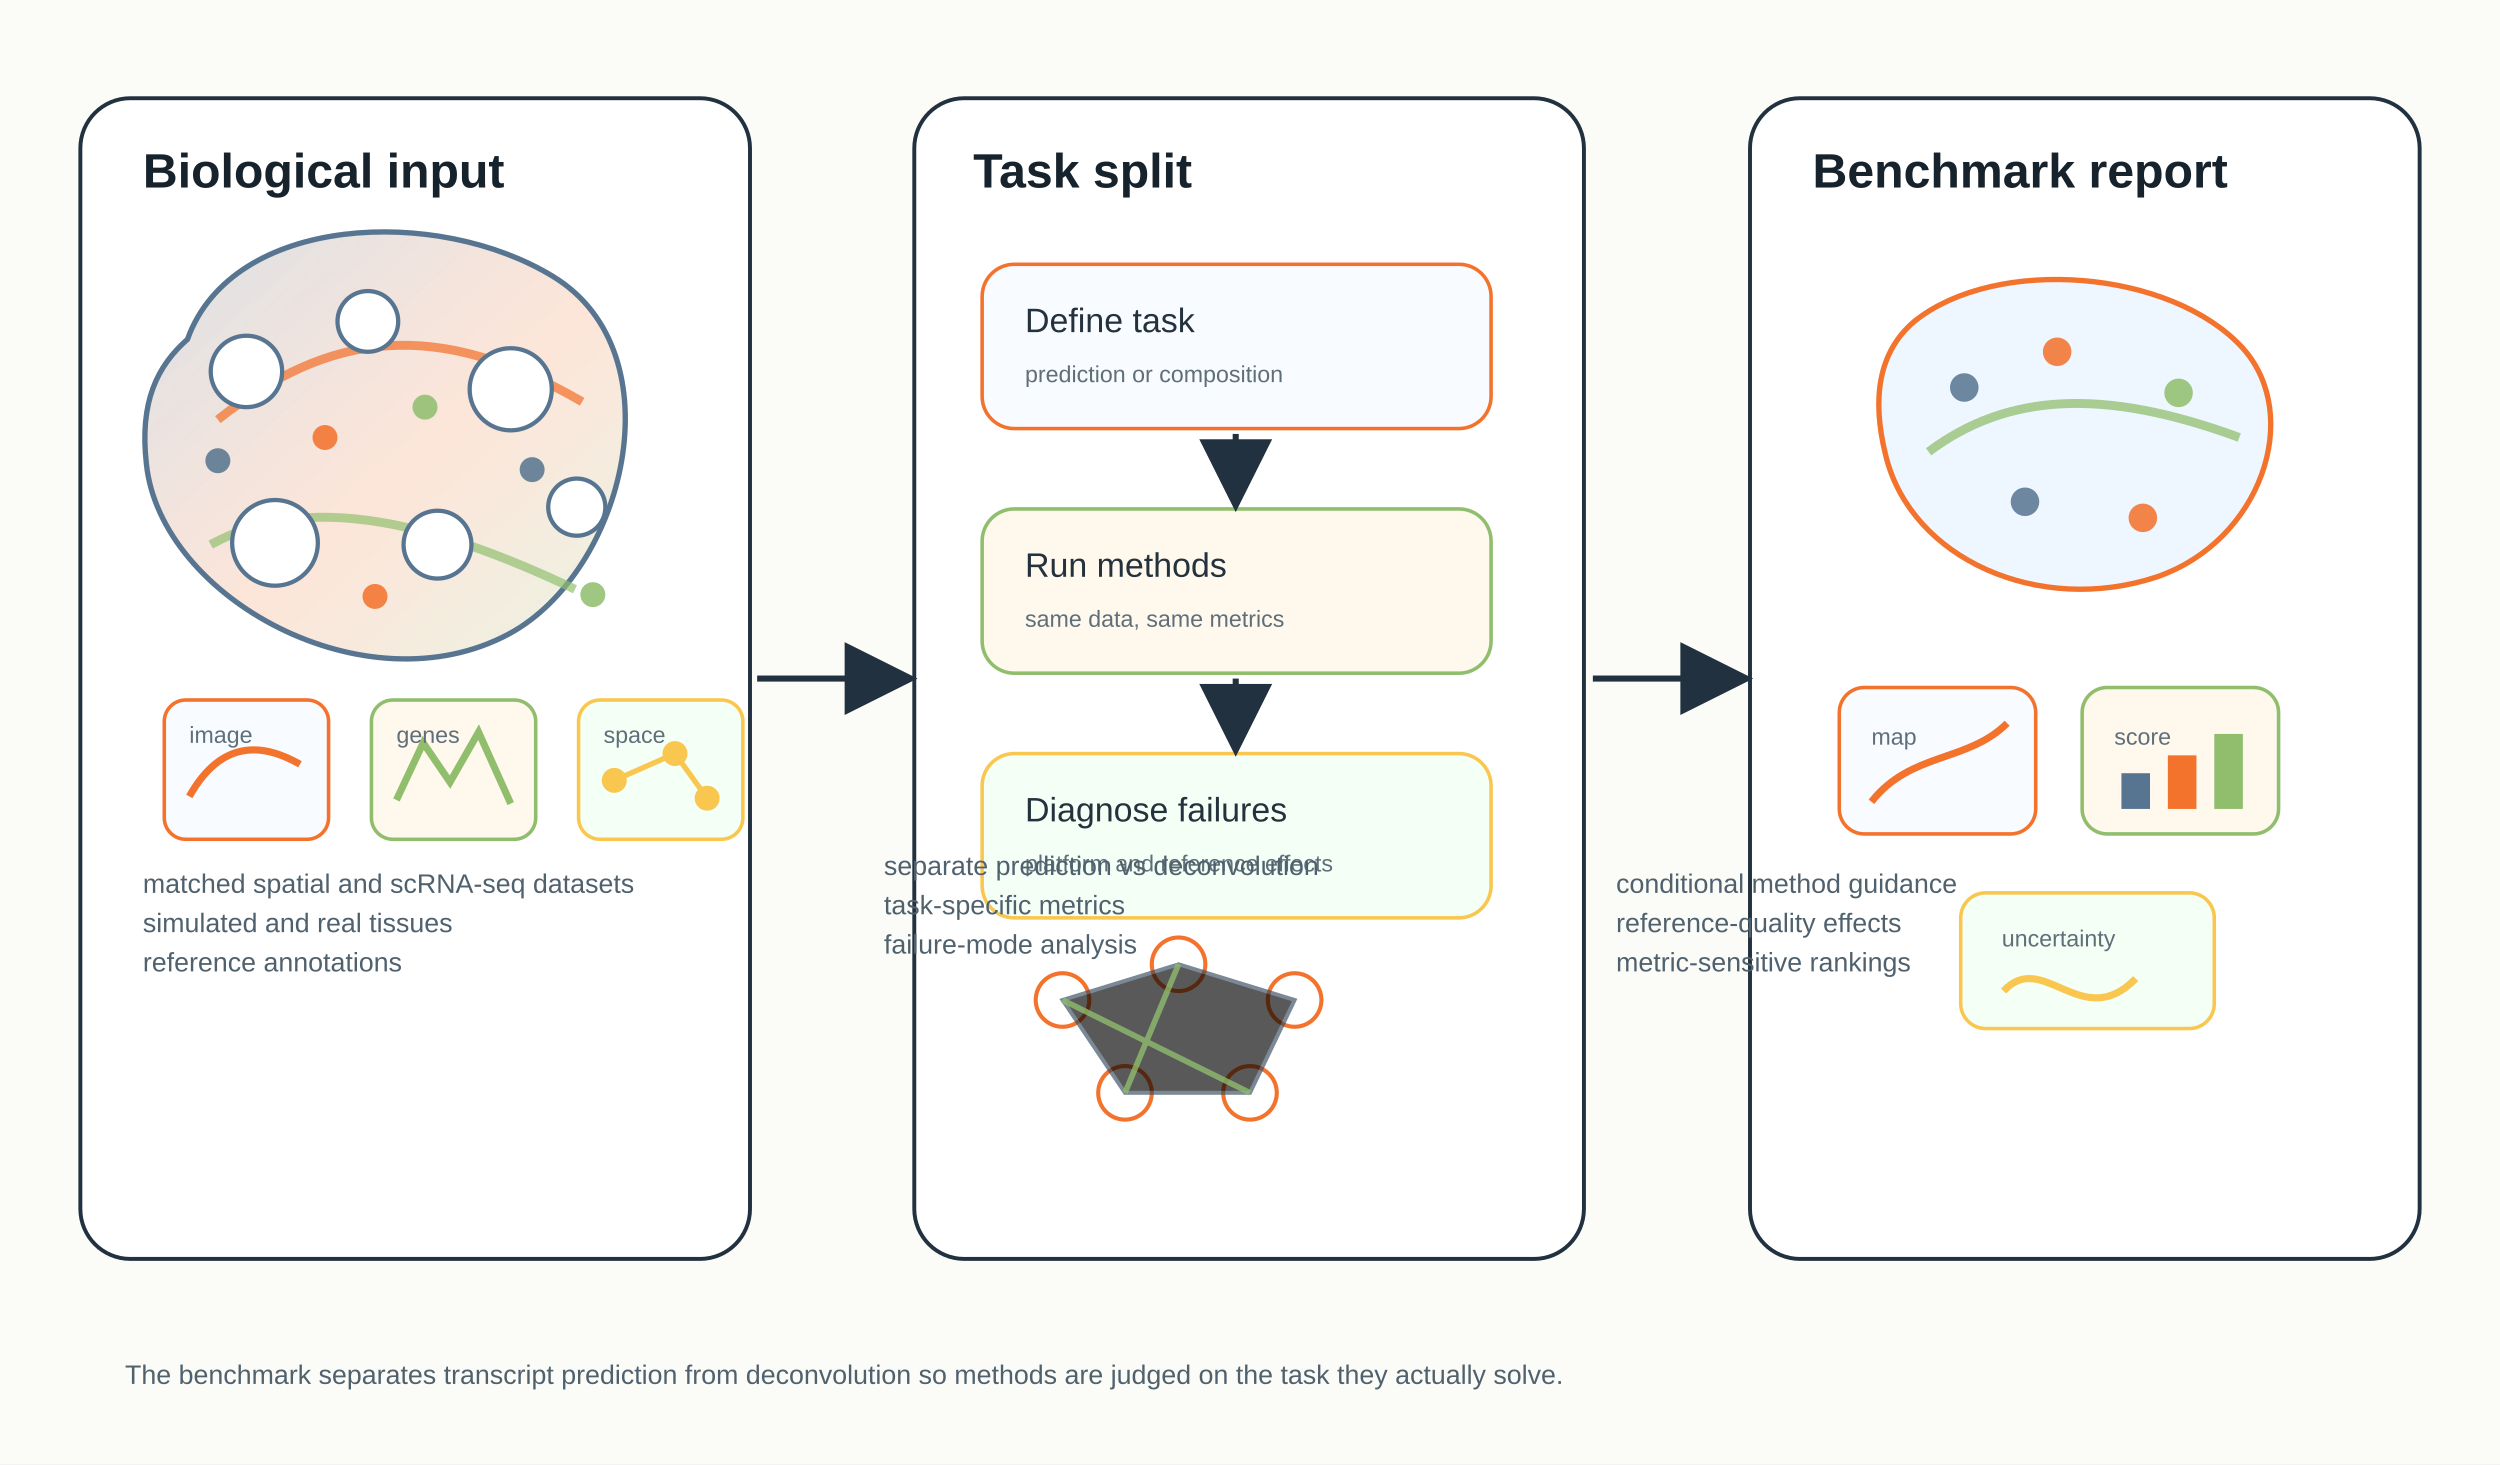
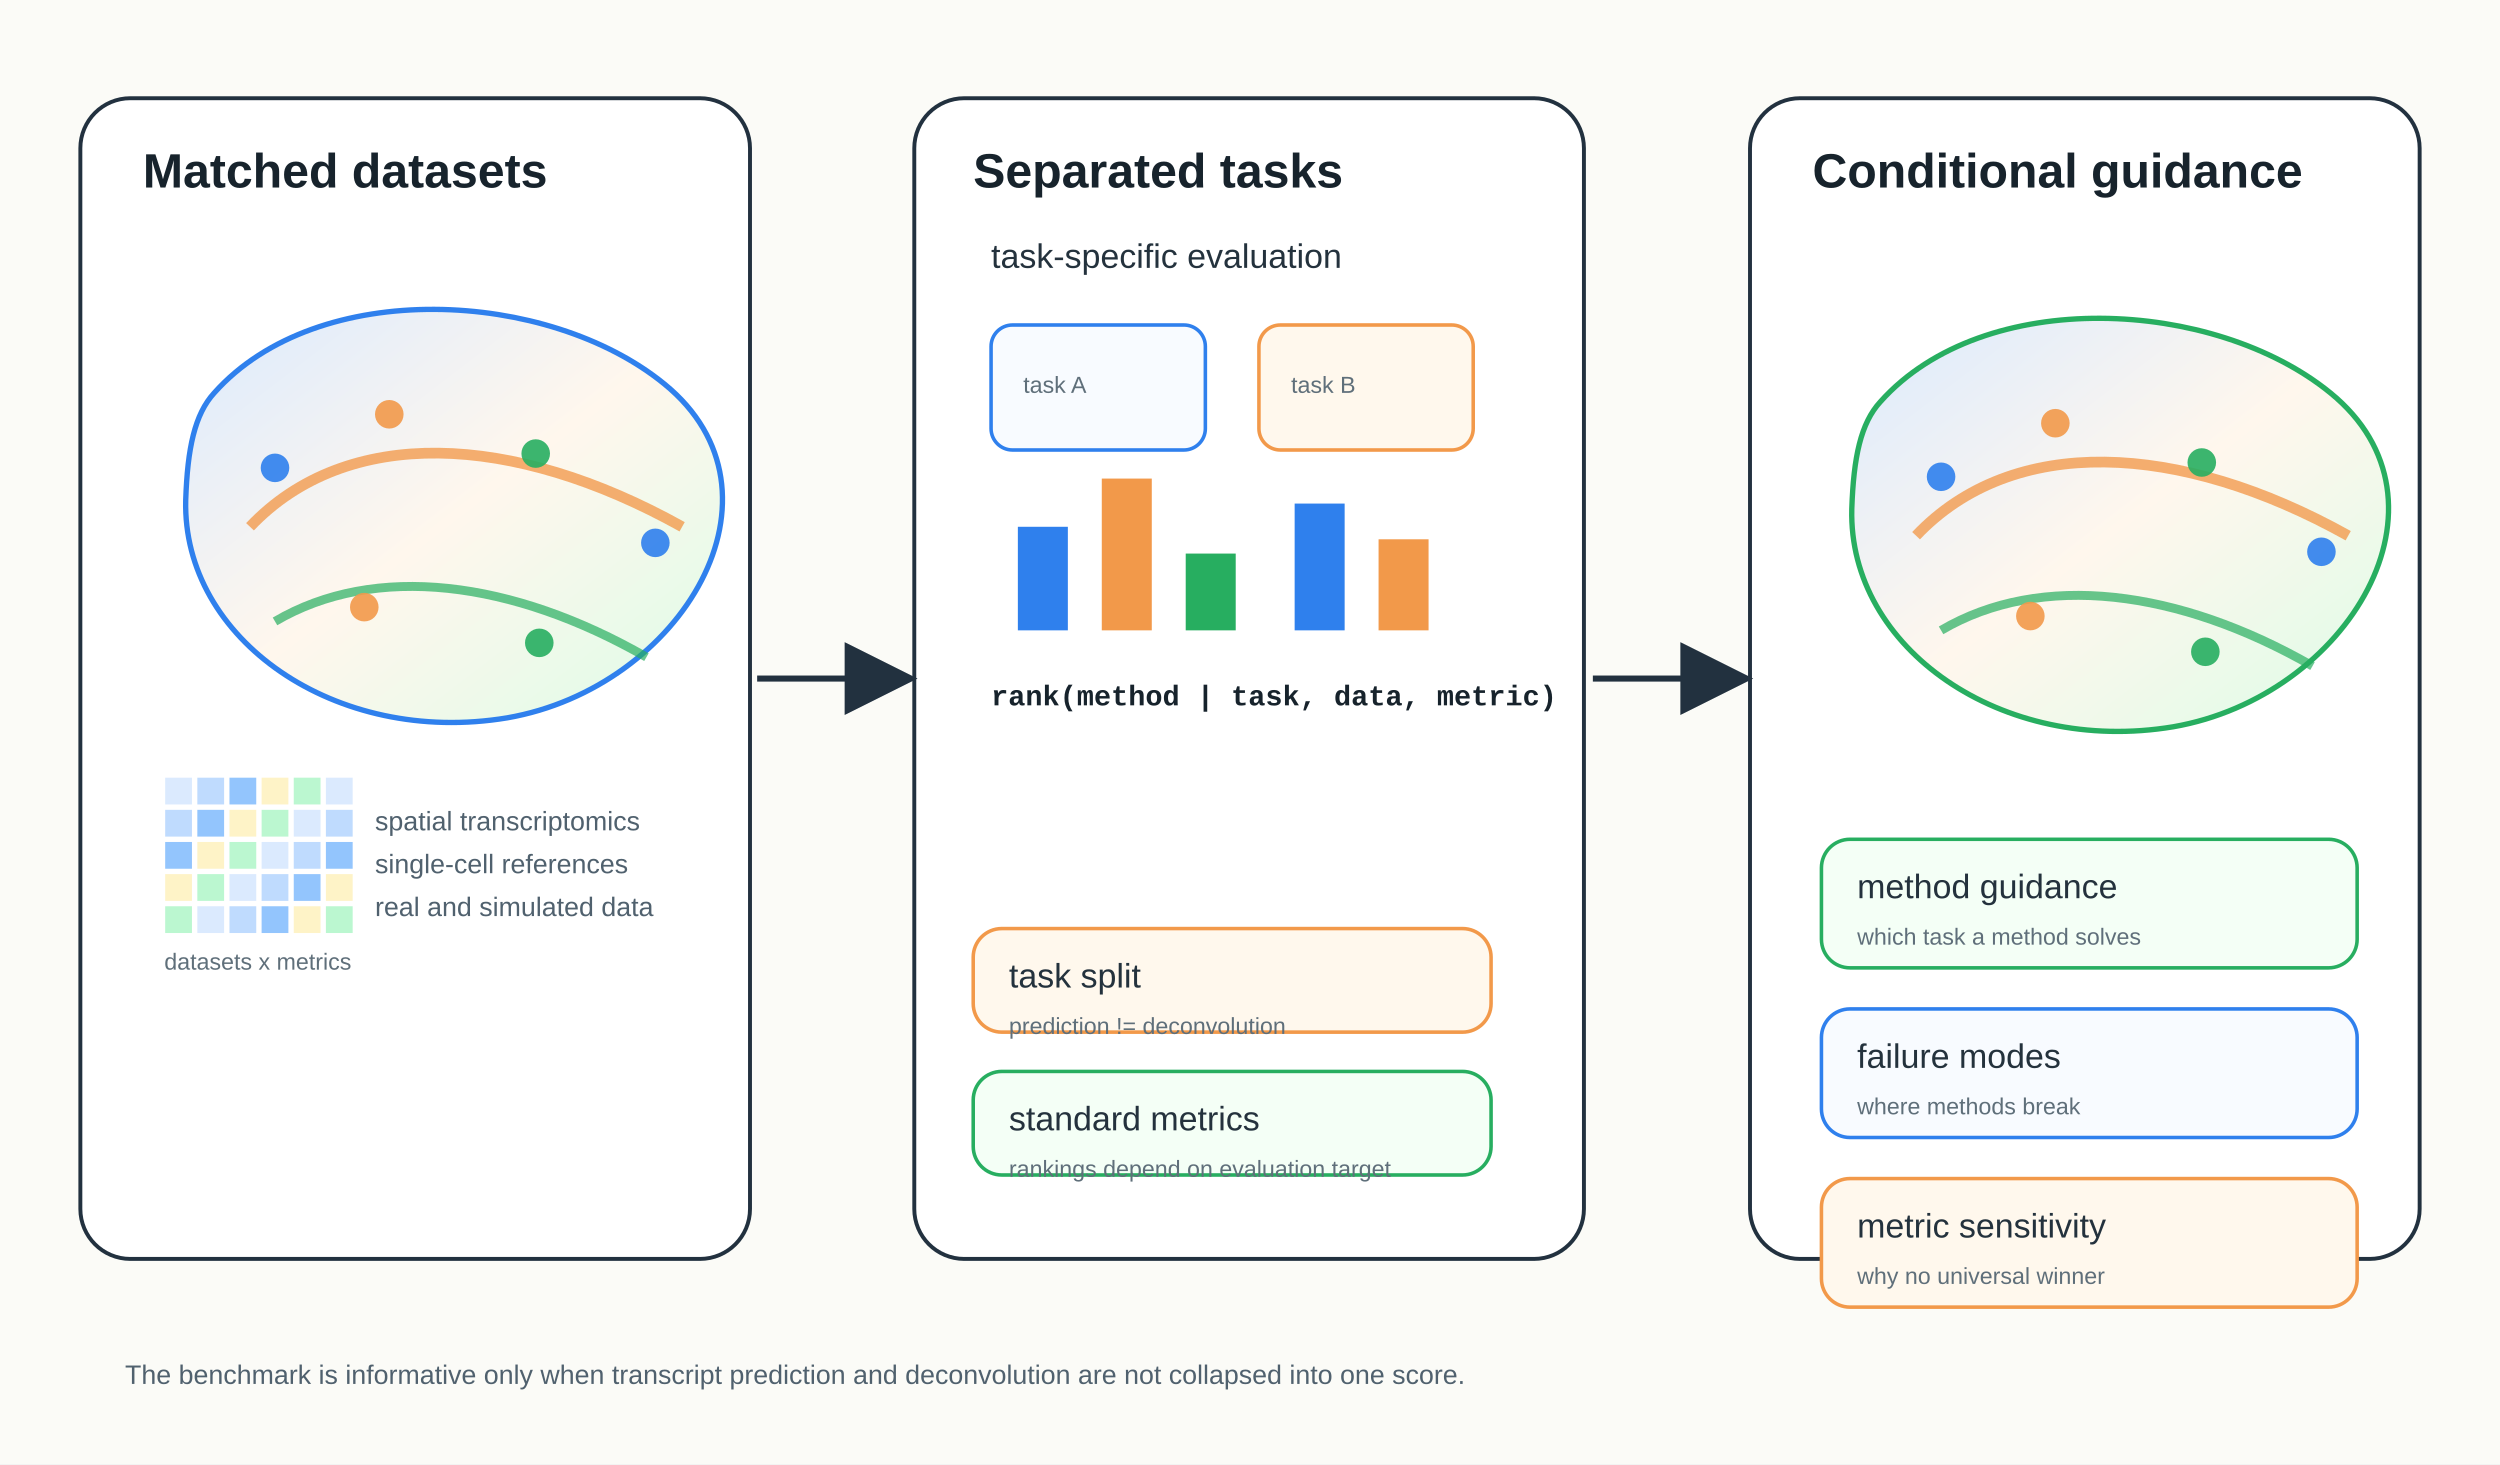
<svg xmlns="http://www.w3.org/2000/svg" width="1400" height="820" viewBox="0 0 1400 820" role="img" aria-labelledby="title desc">
  <defs>
-     <linearGradient id="tissueGrad" x1="0" x2="1" y1="0" y2="1">
-       <stop offset="0" stop-color="#577590" stop-opacity="0.22" />
-       <stop offset="0.55" stop-color="#f3722c" stop-opacity="0.18" />
-       <stop offset="1" stop-color="#90be6d" stop-opacity="0.18" />
-     </linearGradient>
-     <linearGradient id="latentGrad" x1="0" x2="1">
-       <stop offset="0" stop-color="#f3722c" stop-opacity="0.92" />
-       <stop offset="1" stop-color="#90be6d" stop-opacity="0.92" />
+     <linearGradient id="tissue" x1="0" x2="1" y1="0" y2="1">
+       <stop offset="0" stop-color="#dbeafe" />
+       <stop offset=".5" stop-color="#fff7ed" />
+       <stop offset="1" stop-color="#dcfce7" />
    </linearGradient>
    <marker id="arrow" markerWidth="12" markerHeight="12" refX="10" refY="6" orient="auto">
      <path d="M0,0 L12,6 L0,12 z" fill="#22313f" />
    </marker>
    <style>
-       .bg{fill:#fbfbf7}.panel{fill:#ffffff;stroke:#22313f;stroke-width:2.2}.h{font:700 27px Arial,sans-serif;fill:#17232c}.t{font:19px Arial,sans-serif;fill:#24323d}.s{font:15px Arial,sans-serif;fill:#50616e}.xs{font:13px Arial,sans-serif;fill:#5f6f7a}.arrow{stroke:#22313f;stroke-width:3.4;fill:none;marker-end:url(#arrow)}.cell{fill:#ffffff;stroke:#577590;stroke-width:2.4}.spot{fill:#577590;opacity:.86}.spot2{fill:#f3722c;opacity:.86}.spot3{fill:#90be6d;opacity:.86}.node{fill:#ffffff;stroke:#f3722c;stroke-width:2.3}.edge{stroke:#34495e;stroke-width:2.2;opacity:.65}.edge2{stroke:#90be6d;stroke-width:3.2;opacity:.78}.chip{fill:#f8fbff;stroke:#f3722c;stroke-width:2}.chip2{fill:#fff8ed;stroke:#90be6d;stroke-width:2}.chip3{fill:#f4fff6;stroke:#f9c74f;stroke-width:2}.latent{fill:url(#latentGrad);opacity:.86}.dash{stroke-dasharray:8 7}.thick{stroke-width:5}
+       .bg{fill:#fbfbf7}.panel{fill:#fff;stroke:#22313f;stroke-width:2.2}.h{font:700 27px Arial,sans-serif;fill:#17232c}.t{font:19px Arial,sans-serif;fill:#24323d}.s{font:15px Arial,sans-serif;fill:#50616e}.xs{font:13px Arial,sans-serif;fill:#5f6f7a}.formula{font:700 16px "Courier New",monospace;fill:#17232c}.arrow{stroke:#22313f;stroke-width:3.4;fill:none;marker-end:url(#arrow)}.arrow2{stroke:#22313f;stroke-width:3;fill:none;marker-end:url(#arrow)}.chip{fill:#f8fbff;stroke:#2f80ed;stroke-width:2}.chip2{fill:#fff8ed;stroke:#f2994a;stroke-width:2}.chip3{fill:#f4fff6;stroke:#27ae60;stroke-width:2}.spot{opacity:.9}.a{fill:#2f80ed}.b{fill:#f2994a}.c{fill:#27ae60}.node{fill:#fff;stroke-width:2.4}.blue{stroke:#2f80ed}.orange{stroke:#f2994a}.green{stroke:#27ae60}.soft{stroke:#7b61ff;stroke-width:2.2;opacity:.58;fill:none}.edge{stroke:#34495e;stroke-width:2.1;opacity:.62;fill:none}.strong{stroke:#f2994a;stroke-width:4;opacity:.85}
    </style>
  </defs>
  <rect class="bg" width="1400" height="820" />
  <rect class="panel" x="45" y="55" width="375" height="650" rx="28" />
  <rect class="panel" x="512" y="55" width="375" height="650" rx="28" />
  <rect class="panel" x="980" y="55" width="375" height="650" rx="28" />
-   <text class="h" x="80" y="105">Biological input</text>
-   <text class="h" x="545" y="105">Task split</text>
-   <text class="h" x="1015" y="105">Benchmark report</text>
-   <path d="M105 190 C130 120 245 115 310 155 C380 198 350 320 285 355 C205 398 90 335 82 260 C78 225 88 205 105 190 Z" fill="url(#tissueGrad)" stroke="#577590" stroke-width="3" />
-   <path d="M122 235 C185 185 245 178 326 225" stroke="#f3722c" stroke-width="5" fill="none" opacity=".72" />
-   <path d="M118 305 C172 275 242 292 322 330" stroke="#90be6d" stroke-width="5" fill="none" opacity=".68" />
-   <circle class="cell" cx="138" cy="208" r="20" />
-   <circle class="cell" cx="206" cy="180" r="17" />
-   <circle class="cell" cx="286" cy="218" r="23" />
-   <circle class="cell" cx="154" cy="304" r="24" />
-   <circle class="cell" cx="245" cy="305" r="19" />
-   <circle class="cell" cx="323" cy="284" r="16" />
-   <circle class="spot" cx="122" cy="258" r="7" />
-   <circle class="spot2" cx="182" cy="245" r="7" />
-   <circle class="spot3" cx="238" cy="228" r="7" />
-   <circle class="spot" cx="298" cy="263" r="7" />
-   <circle class="spot2" cx="210" cy="334" r="7" />
-   <circle class="spot3" cx="332" cy="333" r="7" />
-   <g transform="translate(92 392)">
-     <rect class="chip" x="0" y="0" width="92" height="78" rx="12" />
-     <path d="M14 54 C32 22 55 24 76 36" stroke="#f3722c" stroke-width="4" fill="none" />
-     <text class="xs" x="14" y="24">image</text>
-     <rect class="chip2" x="116" y="0" width="92" height="78" rx="12" />
-     <path d="M130 56 L145 24 L160 46 L176 18 L194 58" stroke="#90be6d" stroke-width="4" fill="none" />
-     <text class="xs" x="130" y="24">genes</text>
-     <rect class="chip3" x="232" y="0" width="92" height="78" rx="12" />
-     <circle cx="252" cy="45" r="7" fill="#f9c74f" />
-     <circle cx="286" cy="30" r="7" fill="#f9c74f" />
-     <circle cx="304" cy="55" r="7" fill="#f9c74f" />
-     <path d="M252 45 L286 30 L304 55" stroke="#f9c74f" stroke-width="3" fill="none" />
-     <text class="xs" x="246" y="24">space</text>
+   <text class="h" x="80" y="105">Matched datasets</text>
+   <text class="h" x="545" y="105">Separated tasks</text>
+   <text class="h" x="1015" y="105">Conditional guidance</text>
+   <g transform="translate(82 150)">
+     <path d="M38 70 C96 5 225 12 290 65 C365 126 300 235 202 252 C106 268 20 208 22 130 C23 101 27 82 38 70 Z" fill="url(#tissue)" stroke="#2f80ed" stroke-width="3" />
+     <path d="M58 145 C112 88 205 92 300 145" stroke="#f2994a" stroke-width="6" fill="none" opacity=".78" />
+     <path d="M72 198 C128 165 205 175 280 218" stroke="#27ae60" stroke-width="5" fill="none" opacity=".7" />
+     <circle class="spot a" cx="72" cy="112" r="8" />
+     <circle class="spot b" cx="136" cy="82" r="8" />
+     <circle class="spot c" cx="218" cy="104" r="8" />
+     <circle class="spot a" cx="285" cy="154" r="8" />
+     <circle class="spot b" cx="122" cy="190" r="8" />
+     <circle class="spot c" cx="220" cy="210" r="8" />
  </g>
-   <text class="s" x="80" y="500">matched spatial and scRNA-seq datasets</text>
-   <text class="s" x="80" y="522">simulated and real tissues</text>
-   <text class="s" x="80" y="544">reference annotations</text>
-   <path class="arrow" d="M424 380 C460 380 475 380 507 380" />
-   <g transform="translate(550 148)">
-     <rect class="chip" x="0" y="0" width="285" height="92" rx="18" />
-     <text class="t" x="24" y="38">Define task</text>
-     <text class="xs" x="24" y="66">prediction or composition</text>
-     <rect class="chip2" x="0" y="137" width="285" height="92" rx="18" />
-     <text class="t" x="24" y="175">Run methods</text>
-     <text class="xs" x="24" y="203">same data, same metrics</text>
-     <rect class="chip3" x="0" y="274" width="285" height="92" rx="18" />
-     <text class="t" x="24" y="312">Diagnose failures</text>
-     <text class="xs" x="24" y="340">platform and reference effects</text>
-     <path class="arrow" d="M142 95 L142 132" />
-     <path class="arrow" d="M142 232 L142 269" />
+   <g>
+     <rect x="92" y="435" width="16" height="16" fill="#dbeafe" stroke="#fff" />
+     <rect x="110" y="435" width="16" height="16" fill="#bfdbfe" stroke="#fff" />
+     <rect x="128" y="435" width="16" height="16" fill="#93c5fd" stroke="#fff" />
+     <rect x="146" y="435" width="16" height="16" fill="#fef3c7" stroke="#fff" />
+     <rect x="164" y="435" width="16" height="16" fill="#bbf7d0" stroke="#fff" />
+     <rect x="182" y="435" width="16" height="16" fill="#dbeafe" stroke="#fff" />
+     <rect x="92" y="453" width="16" height="16" fill="#bfdbfe" stroke="#fff" />
+     <rect x="110" y="453" width="16" height="16" fill="#93c5fd" stroke="#fff" />
+     <rect x="128" y="453" width="16" height="16" fill="#fef3c7" stroke="#fff" />
+     <rect x="146" y="453" width="16" height="16" fill="#bbf7d0" stroke="#fff" />
+     <rect x="164" y="453" width="16" height="16" fill="#dbeafe" stroke="#fff" />
+     <rect x="182" y="453" width="16" height="16" fill="#bfdbfe" stroke="#fff" />
+     <rect x="92" y="471" width="16" height="16" fill="#93c5fd" stroke="#fff" />
+     <rect x="110" y="471" width="16" height="16" fill="#fef3c7" stroke="#fff" />
+     <rect x="128" y="471" width="16" height="16" fill="#bbf7d0" stroke="#fff" />
+     <rect x="146" y="471" width="16" height="16" fill="#dbeafe" stroke="#fff" />
+     <rect x="164" y="471" width="16" height="16" fill="#bfdbfe" stroke="#fff" />
+     <rect x="182" y="471" width="16" height="16" fill="#93c5fd" stroke="#fff" />
+     <rect x="92" y="489" width="16" height="16" fill="#fef3c7" stroke="#fff" />
+     <rect x="110" y="489" width="16" height="16" fill="#bbf7d0" stroke="#fff" />
+     <rect x="128" y="489" width="16" height="16" fill="#dbeafe" stroke="#fff" />
+     <rect x="146" y="489" width="16" height="16" fill="#bfdbfe" stroke="#fff" />
+     <rect x="164" y="489" width="16" height="16" fill="#93c5fd" stroke="#fff" />
+     <rect x="182" y="489" width="16" height="16" fill="#fef3c7" stroke="#fff" />
+     <rect x="92" y="507" width="16" height="16" fill="#bbf7d0" stroke="#fff" />
+     <rect x="110" y="507" width="16" height="16" fill="#dbeafe" stroke="#fff" />
+     <rect x="128" y="507" width="16" height="16" fill="#bfdbfe" stroke="#fff" />
+     <rect x="146" y="507" width="16" height="16" fill="#93c5fd" stroke="#fff" />
+     <rect x="164" y="507" width="16" height="16" fill="#fef3c7" stroke="#fff" />
+     <rect x="182" y="507" width="16" height="16" fill="#bbf7d0" stroke="#fff" />
+     <text class="xs" x="92" y="543">datasets x metrics</text>
  </g>
-   <g transform="translate(595 560)">
-     <circle class="node" cx="0" cy="0" r="15" />
-     <circle class="node" cx="65" cy="-20" r="15" />
-     <circle class="node" cx="130" cy="0" r="15" />
-     <circle class="node" cx="35" cy="52" r="15" />
-     <circle class="node" cx="105" cy="52" r="15" />
-     <path class="edge" d="M0 0 L65 -20 L130 0 L105 52 L35 52 Z" />
-     <path class="edge2" d="M0 0 L105 52 M65 -20 L35 52" />
+   <text class="s" x="210" y="465">spatial transcriptomics</text>
+   <text class="s" x="210" y="489">single-cell references</text>
+   <text class="s" x="210" y="513">real and simulated data</text>
+   <path class="arrow" d="M424 380 C462 380 475 380 507 380" />
+   <g transform="translate(555 150)">
+     <text class="t" x="0" y="0">task-specific evaluation</text>
+     <rect class="chip" x="0" y="32" width="120" height="70" rx="12" />
+     <text class="xs" x="18" y="70">task A</text>
+     <rect class="chip2" x="150" y="32" width="120" height="70" rx="12" />
+     <text class="xs" x="168" y="70">task B</text>
+     <rect x="15" y="145" width="28" height="58" fill="#2f80ed" />
+     <rect x="62" y="118" width="28" height="85" fill="#f2994a" />
+     <rect x="109" y="160" width="28" height="43" fill="#27ae60" />
+     <rect x="170" y="132" width="28" height="71" fill="#2f80ed" />
+     <rect x="217" y="152" width="28" height="51" fill="#f2994a" />
+     <text class="formula" x="0" y="245">rank(method | task, data, metric)</text>
  </g>
-   <text class="s" x="495" y="490">separate prediction vs deconvolution</text>
-   <text class="s" x="495" y="512">task-specific metrics</text>
-   <text class="s" x="495" y="534">failure-mode analysis</text>
+   <rect class="chip2" x="545" y="520" width="290" height="58" rx="16" />
+   <text class="t" x="565" y="553">task split</text>
+   <text class="xs" x="565" y="579">prediction != deconvolution</text>
+   <rect class="chip3" x="545" y="600" width="290" height="58" rx="16" />
+   <text class="t" x="565" y="633">standard metrics</text>
+   <text class="xs" x="565" y="659">rankings depend on evaluation target</text>
  <path class="arrow" d="M892 380 C930 380 945 380 975 380" />
-   <g transform="translate(1030 135)">
-     <path d="M42 45 C88 8 186 16 226 60 C260 98 236 168 178 188 C112 210 40 178 26 120 C18 88 22 62 42 45 Z" fill="#eef7ff" stroke="#f3722c" stroke-width="3" />
-     <path d="M50 118 C94 85 148 82 224 110" stroke="#90be6d" stroke-width="5" fill="none" opacity=".75" />
-     <circle class="spot" cx="70" cy="82" r="8" />
-     <circle class="spot2" cx="122" cy="62" r="8" />
-     <circle class="spot3" cx="190" cy="85" r="8" />
-     <circle class="spot" cx="104" cy="146" r="8" />
-     <circle class="spot2" cx="170" cy="155" r="8" />
-     <rect class="chip" x="0" y="250" width="110" height="82" rx="14" />
-     <text class="xs" x="18" y="282">map</text>
-     <path d="M18 314 C40 286 72 292 94 270" stroke="#f3722c" stroke-width="4" fill="none" />
-     <rect class="chip2" x="136" y="250" width="110" height="82" rx="14" />
-     <text class="xs" x="154" y="282">score</text>
-     <rect x="158" y="298" width="16" height="20" fill="#577590" />
-     <rect x="184" y="288" width="16" height="30" fill="#f3722c" />
-     <rect x="210" y="276" width="16" height="42" fill="#90be6d" />
-     <rect class="chip3" x="68" y="365" width="142" height="76" rx="14" />
-     <text class="xs" x="91" y="395">uncertainty</text>
-     <path d="M92 420 C114 396 136 444 166 413" stroke="#f9c74f" stroke-width="4" fill="none" />
+   <g transform="translate(1015 155)">
+     <g transform="translate(0 0)">
+       <path d="M38 70 C96 5 225 12 290 65 C365 126 300 235 202 252 C106 268 20 208 22 130 C23 101 27 82 38 70 Z" fill="url(#tissue)" stroke="#27ae60" stroke-width="3" />
+       <path d="M58 145 C112 88 205 92 300 145" stroke="#f2994a" stroke-width="6" fill="none" opacity=".78" />
+       <path d="M72 198 C128 165 205 175 280 218" stroke="#27ae60" stroke-width="5" fill="none" opacity=".7" />
+       <circle class="spot a" cx="72" cy="112" r="8" />
+       <circle class="spot b" cx="136" cy="82" r="8" />
+       <circle class="spot c" cx="218" cy="104" r="8" />
+       <circle class="spot a" cx="285" cy="154" r="8" />
+       <circle class="spot b" cx="122" cy="190" r="8" />
+       <circle class="spot c" cx="220" cy="210" r="8" />
+     </g>
+     <rect class="chip3" x="5" y="315" width="300" height="72" rx="16" />
+     <text class="t" x="25" y="348">method guidance</text>
+     <text class="xs" x="25" y="374">which task a method solves</text>
+     <rect class="chip" x="5" y="410" width="300" height="72" rx="16" />
+     <text class="t" x="25" y="443">failure modes</text>
+     <text class="xs" x="25" y="469">where methods break</text>
+     <rect class="chip2" x="5" y="505" width="300" height="72" rx="16" />
+     <text class="t" x="25" y="538">metric sensitivity</text>
+     <text class="xs" x="25" y="564">why no universal winner</text>
  </g>
-   <text class="s" x="905" y="500">conditional method guidance</text>
-   <text class="s" x="905" y="522">reference-quality effects</text>
-   <text class="s" x="905" y="544">metric-sensitive rankings</text>
-   <text class="s" x="70" y="775">The benchmark separates transcript prediction from deconvolution so methods are judged on the task they actually solve.</text>
+   <text class="s" x="70" y="775">The benchmark is informative only when transcript prediction and deconvolution are not collapsed into one score.</text>
</svg>
